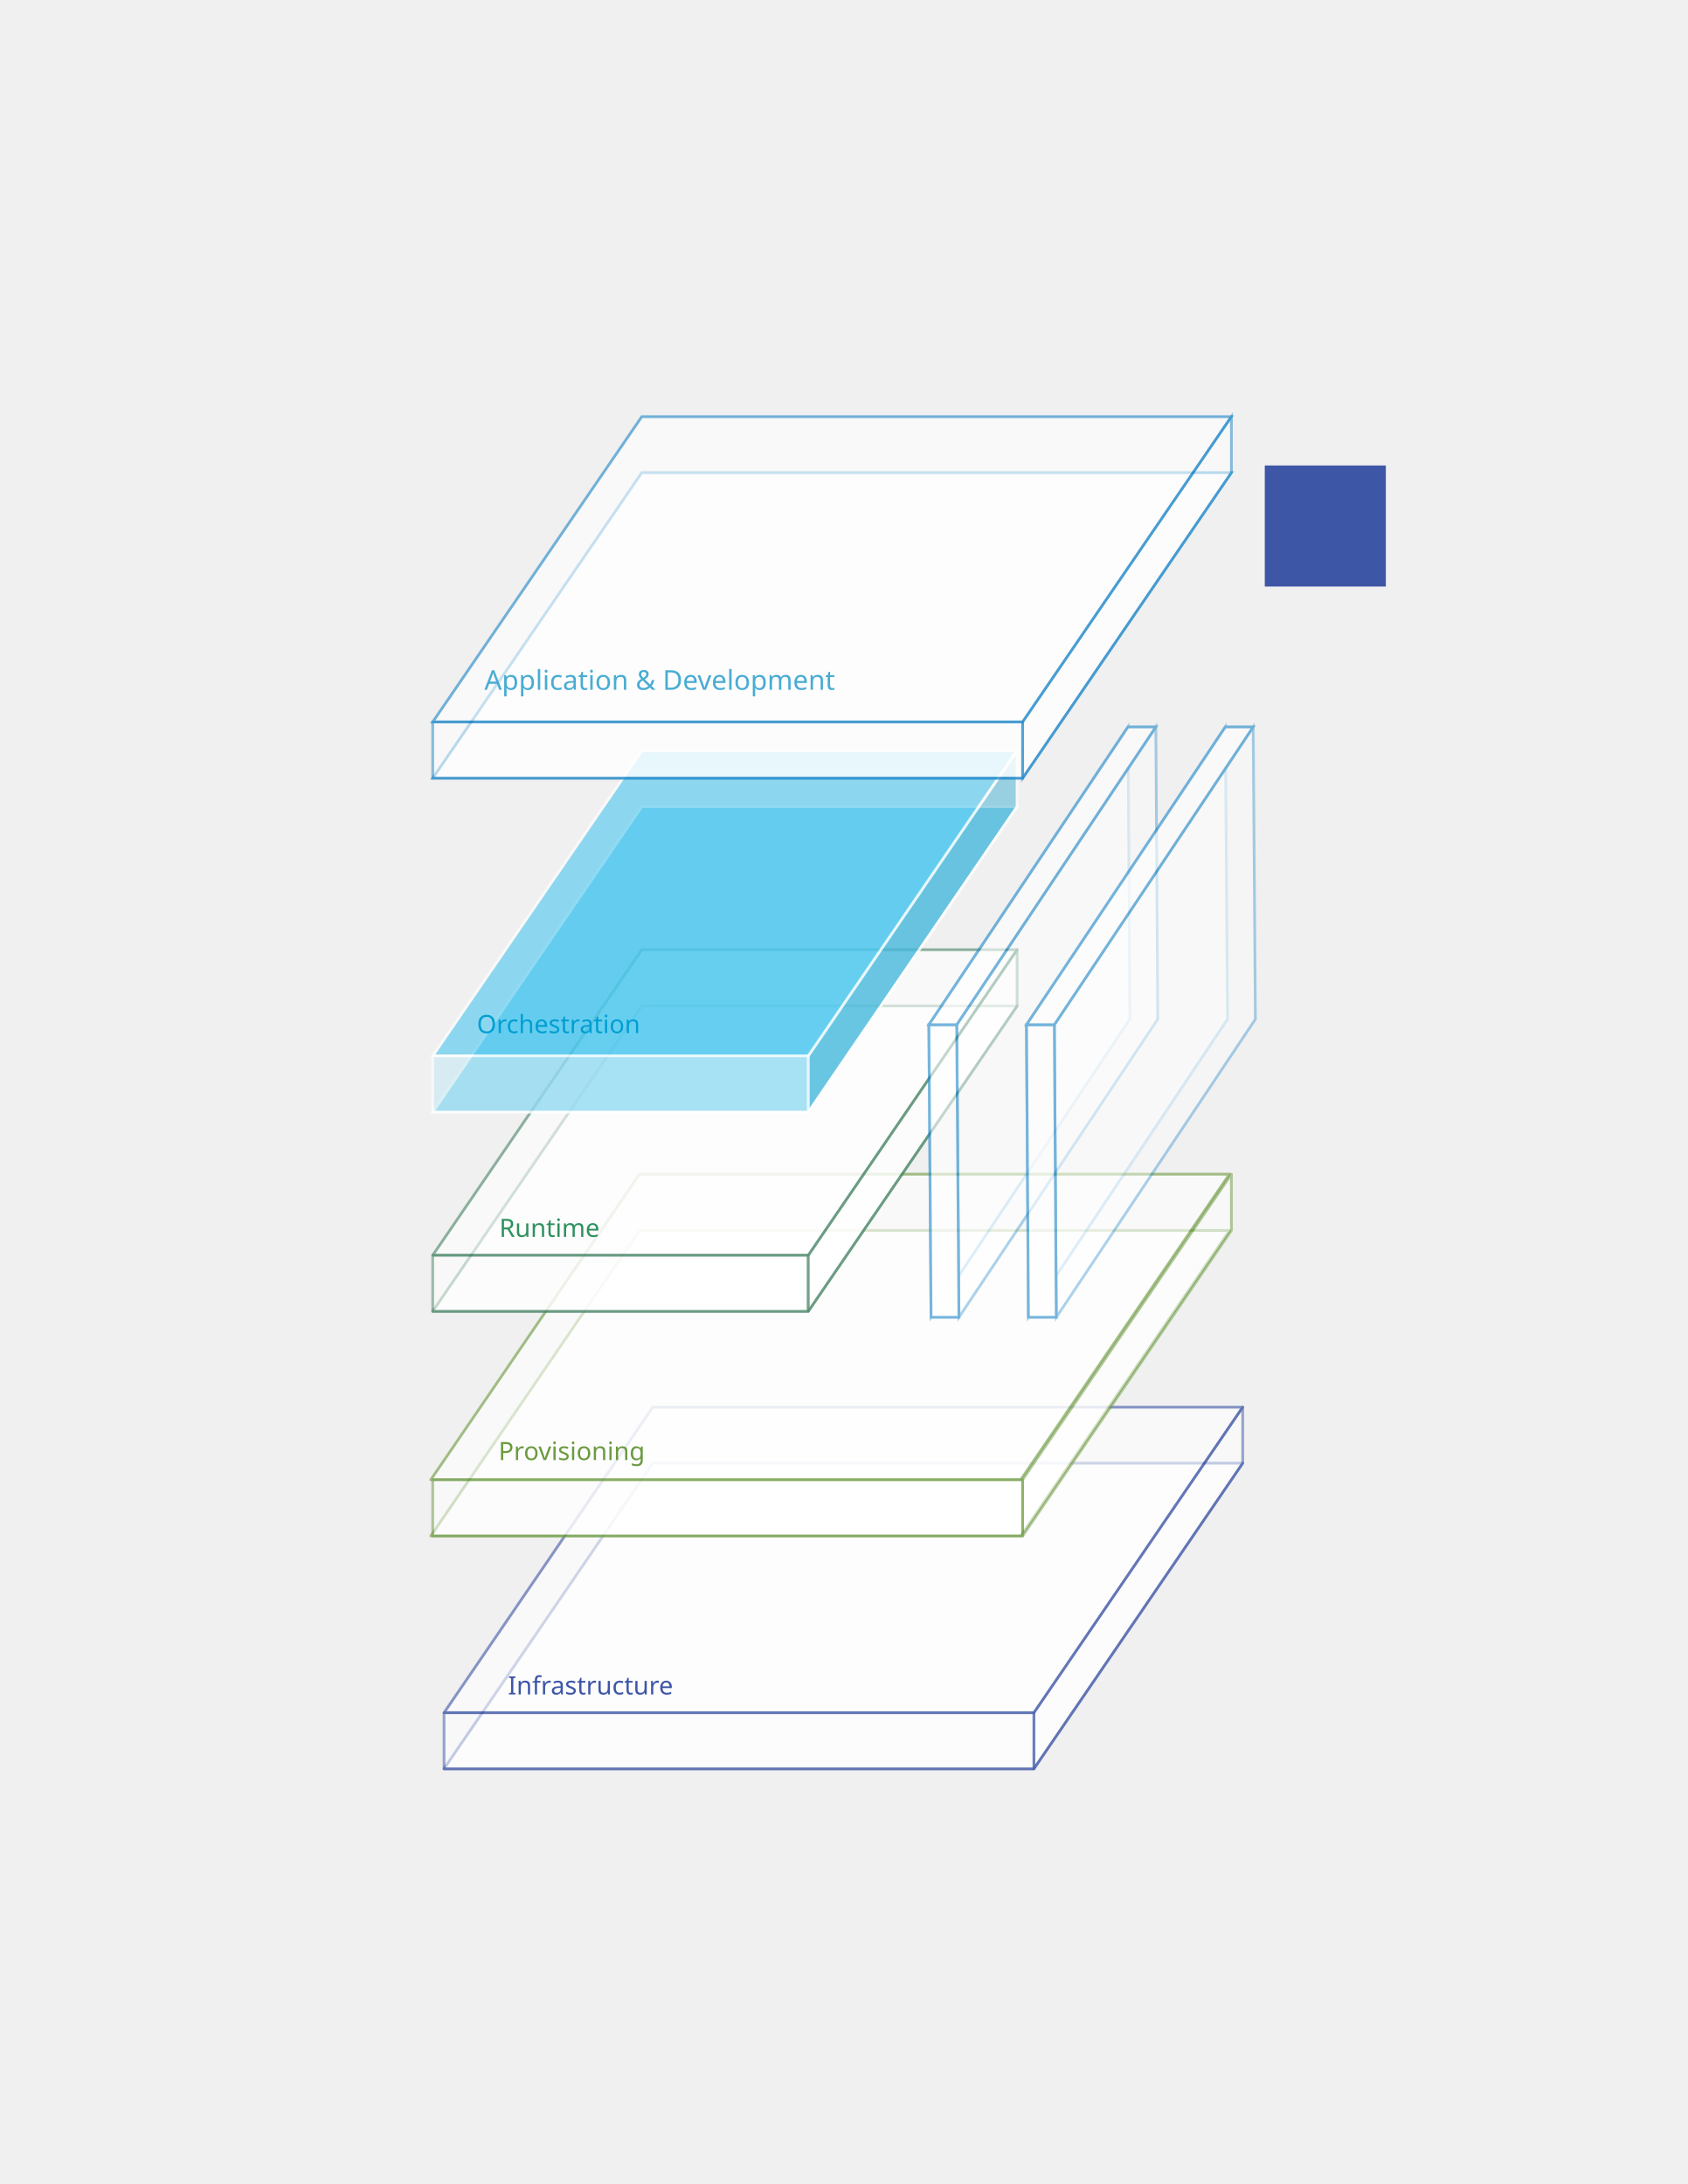
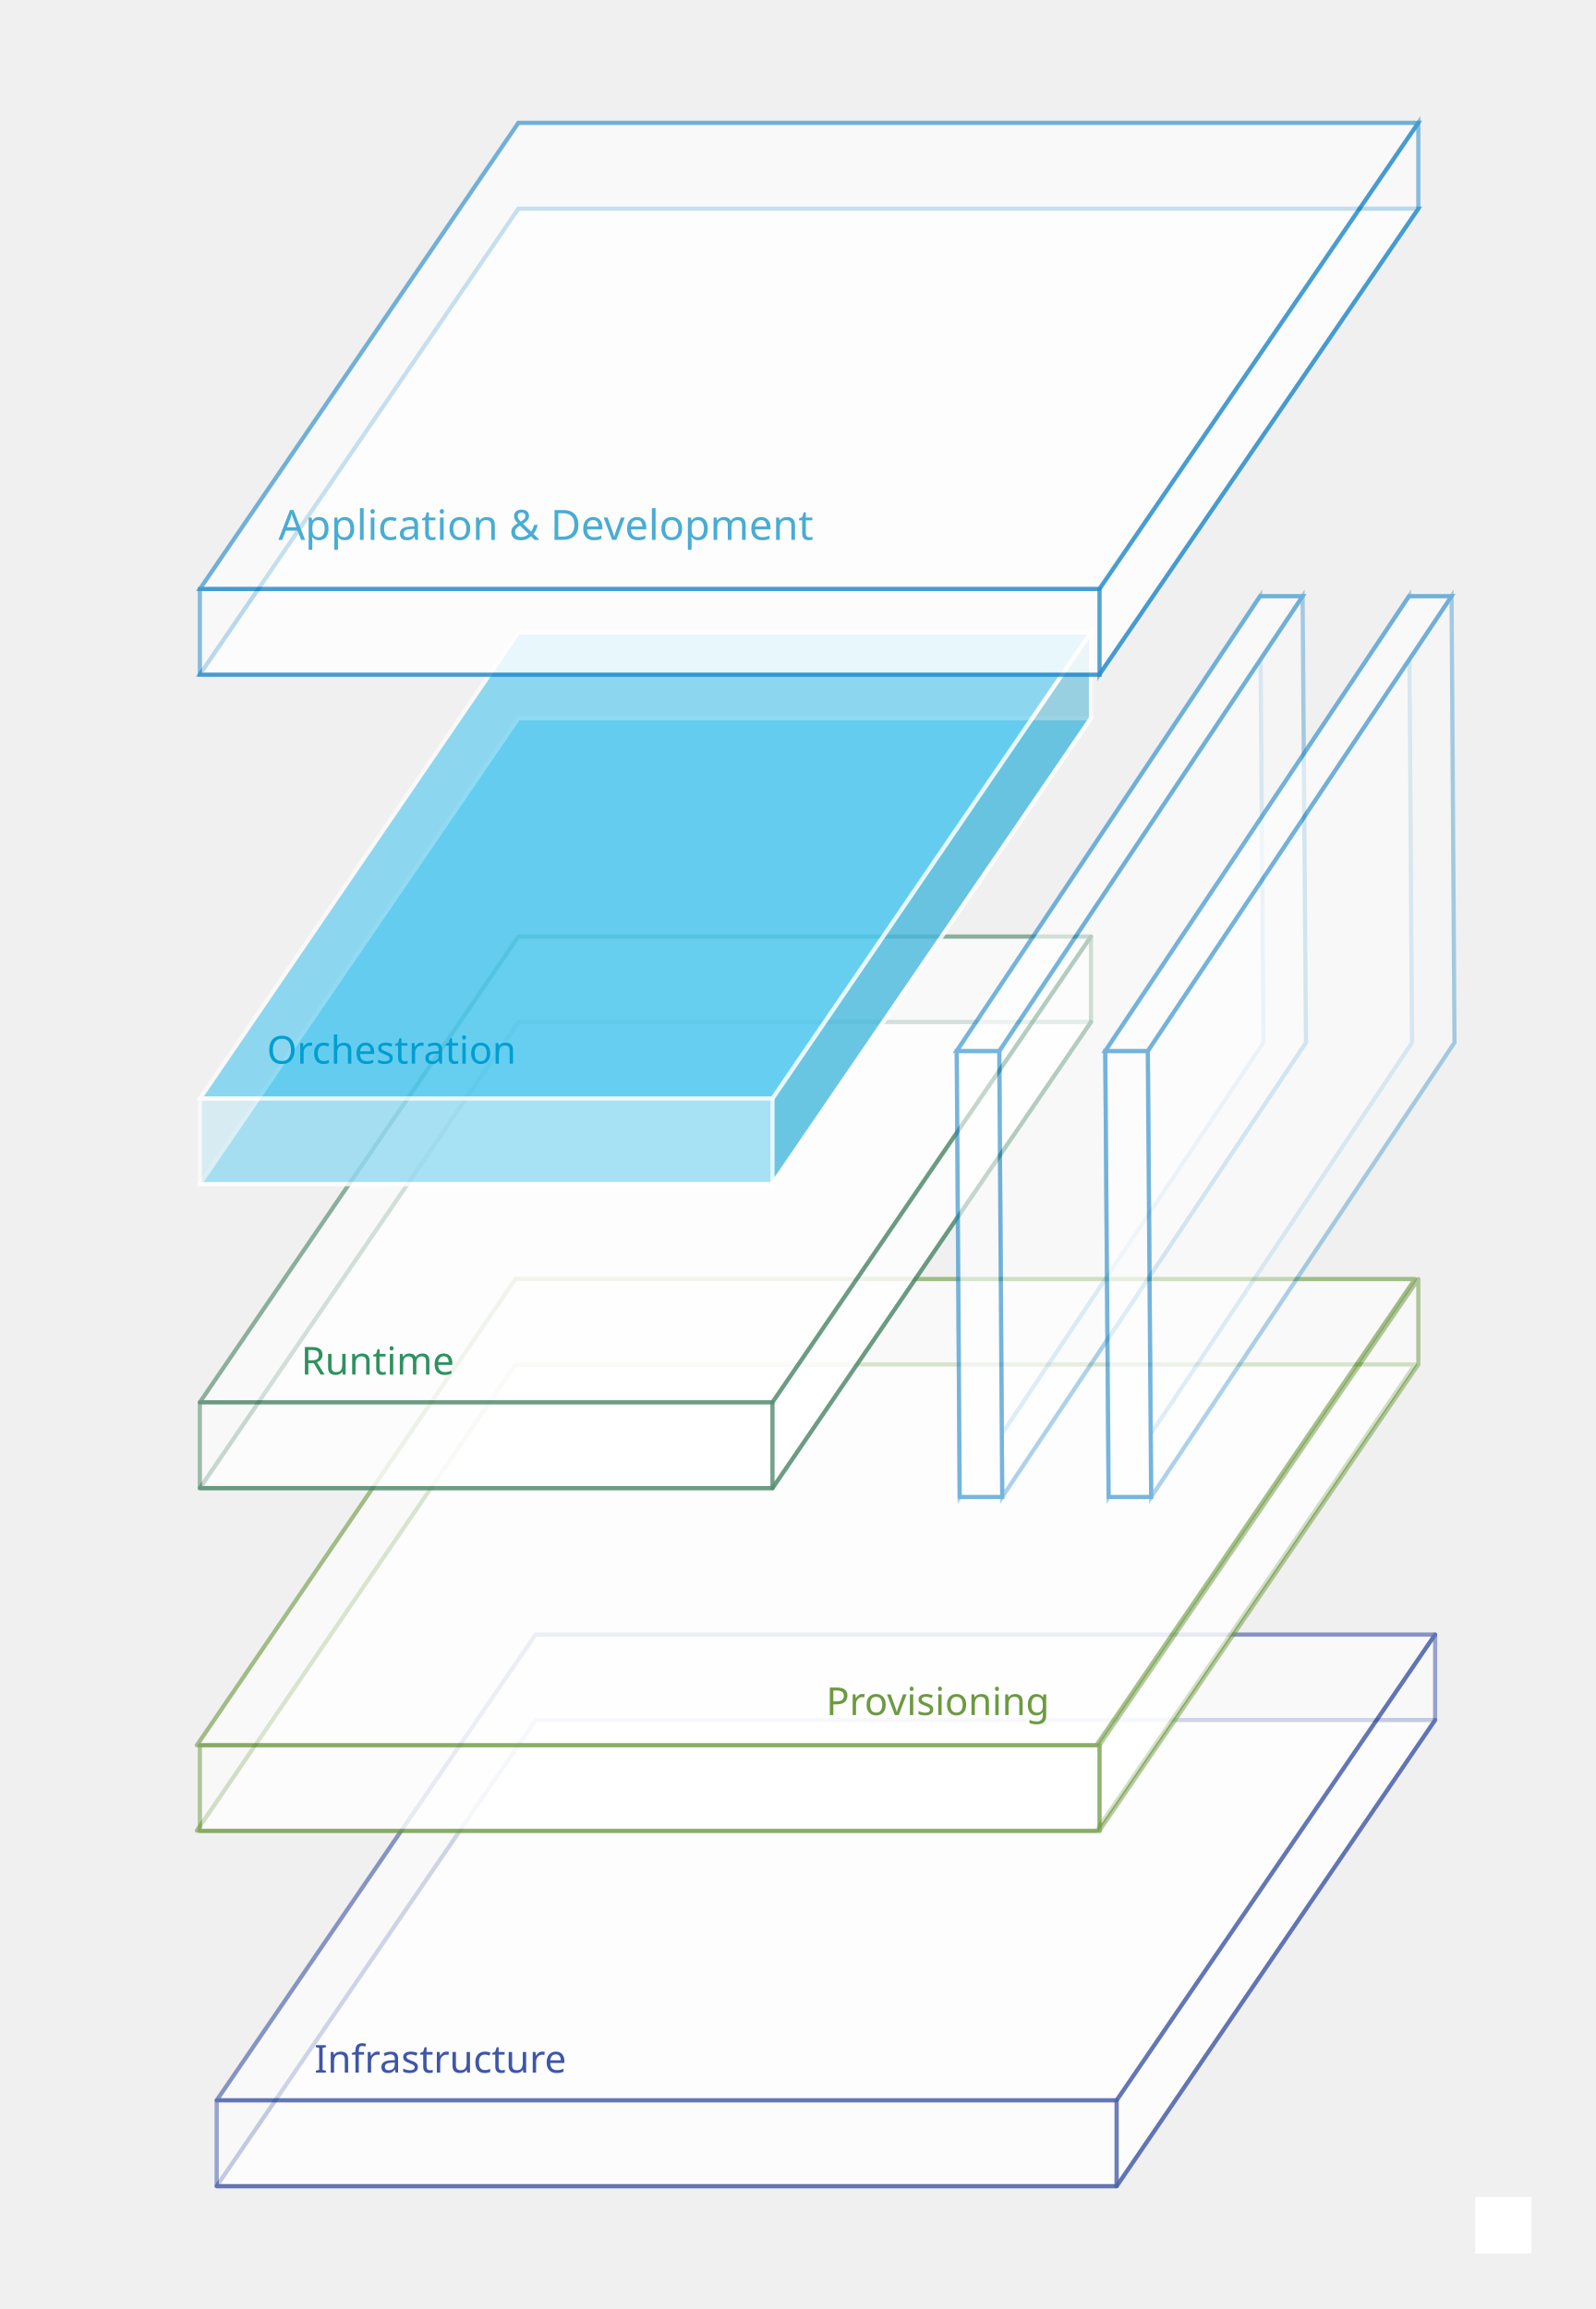
- <svg xmlns="http://www.w3.org/2000/svg" version="1.1" x="0px" y="0px" viewBox="0 0 612 792" style="enable-background:new 0 0 612 792;" xml:space="preserve">
+ <svg xmlns="http://www.w3.org/2000/svg" version="1.1" x="0px" y="0px" viewBox="0 0 379.2 548.8" style="enable-background:new 0 0 379.2 548.8;" xml:space="preserve">
  <style type="text/css">
	.st0{opacity:0.6;fill:#FFFFFF;stroke:#3E56A6;stroke-linejoin:round;stroke-miterlimit:10;}
	.st1{opacity:0.5;fill:#FFFFFF;stroke:#3E56A6;stroke-linejoin:round;stroke-miterlimit:10;}
	.st2{fill:#3E56A6;}
	.st3{font-family:'Arial-BoldMT';}
	.st4{font-size:9.152px;}
	.st5{opacity:0.6;fill:#FFFFFF;stroke:#6C9A40;stroke-linejoin:round;stroke-miterlimit:10;}
	.st6{opacity:0.5;fill:#FFFFFF;stroke:#6C9A40;stroke-linejoin:round;stroke-miterlimit:10;}
	.st7{fill:#6C9A40;}
	.st8{opacity:0.6;fill:#FFFFFF;stroke:#478466;stroke-linejoin:round;stroke-miterlimit:10;}
	.st9{opacity:0.5;fill:#FFFFFF;stroke:#478466;stroke-linejoin:round;stroke-miterlimit:10;}
	.st10{fill:#2E915E;}
	.st11{opacity:0.6;fill:#4AC7EE;stroke:#FFFFFF;stroke-miterlimit:10;}
	.st12{opacity:0.5;fill:#BDE6F4;stroke:#FFFFFF;stroke-miterlimit:10;}
	.st13{opacity:0.5;fill:#42B0D2;stroke:#FFFFFF;stroke-miterlimit:10;}
	.st14{fill:#009ED1;}
	.st15{opacity:0.6;fill:#FFFFFF;stroke:#1B86C8;stroke-miterlimit:10;}
	.st16{opacity:0.5;fill:#FFFFFF;stroke:#1B86C8;stroke-miterlimit:10;}
	.st17{fill:#49ACD3;}
	.st18{font-size:9.917px;}
	.st19{opacity:0.6;}
	.st20{fill:#FFFFFF;stroke:#1B86C8;stroke-miterlimit:10;}
+ 	.st21{fill:#FFFFFF;}
</style>
  <g id="diagram">
    <g id="floor1">
      <g id="floor1-badge">
-         <polygon class="st0" points="374.9,641.4 161,641.4 236.7,530.6 450.6,530.6    " />
-         <polygon class="st0" points="374.9,621.1 161,621.1 236.7,510.3 450.6,510.3    " />
-         <rect x="161" y="621.1" class="st1" width="213.9" height="20.4" />
-         <polygon class="st1" points="374.9,641.4 374.9,621.1 450.6,510.3 450.6,530.6    " />
+         <polygon class="st0" points="265.4,519.6 51.5,519.6 127.3,408.8 341.1,408.8    " />
+         <polygon class="st0" points="265.4,499.2 51.5,499.2 127.3,388.5 341.1,388.5    " />
+         <rect x="51.5" y="499.2" class="st1" width="213.9" height="20.4" />
+         <polygon class="st1" points="265.4,519.6 265.4,499.2 341.1,388.5 341.1,408.8    " />
      </g>
      <g id="floor1-title">
-         <text transform="matrix(1 0 0 1 184.1758 614.4651)" class="st2 st3 st4">Infrastructure</text>
+         <text transform="matrix(1 0 0 1 74.7203 492.6219)" class="st2 st3 st4">Infrastructure</text>
      </g>
    </g>
    <g id="floor2">
-       <g id="floor2-badge">
+       <g id="floor2-badge_1_">
        <g>
-           <polygon class="st5" points="370.1,557 156.2,557 231.9,446.2 445.8,446.2     " />
-           <polygon class="st5" points="370.1,536.6 156.2,536.6 231.9,425.8 445.8,425.8     " />
-           <rect x="156.9" y="536.6" class="st6" width="213.9" height="20.4" />
-           <polygon class="st6" points="370.8,557 370.8,536.6 446.5,425.8 446.5,446.2     " />
+           <polygon class="st5" points="260.6,435.1 46.8,435.1 122.5,324.3 336.3,324.3     " />
+           <polygon class="st5" points="260.6,414.8 46.8,414.8 122.5,304 336.3,304     " />
+           <rect x="47.5" y="414.8" class="st6" width="213.9" height="20.4" />
+           <polygon class="st6" points="261.3,435.1 261.3,414.8 337.1,304 337.1,324.3     " />
        </g>
      </g>
-       <text id="floor2-title" transform="matrix(1 0 0 1 180.7461 529.4709)" class="st7 st3 st4">Provisioning</text>
+       <g id="floor2-title_1_">
+         <text transform="matrix(1 0 0 1 196.336 407.628)" class="st7 st3 st4">Provisioning</text>
+       </g>
    </g>
    <g id="floor3">
      <g id="floor3-badge">
        <g>
-           <polygon class="st8" points="293.1,475.5 156.9,475.5 232.7,364.8 368.8,364.8     " />
-           <polygon class="st8" points="293.1,455.2 156.9,455.2 232.7,344.4 368.8,344.4     " />
-           <rect x="156.9" y="455.2" class="st9" width="136.1" height="20.4" />
-           <polygon class="st9" points="293.1,475.5 293.1,455.2 368.8,344.4 368.8,364.8     " />
+           <polygon class="st8" points="183.6,353.7 47.5,353.7 123.2,242.9 259.3,242.9     " />
+           <polygon class="st8" points="183.6,333.3 47.5,333.3 123.2,222.6 259.3,222.6     " />
+           <rect x="47.5" y="333.3" class="st9" width="136.1" height="20.4" />
+           <polygon class="st9" points="183.6,353.7 183.6,333.3 259.3,222.6 259.3,242.9     " />
        </g>
      </g>
      <g id="floor3-title">
-         <text transform="matrix(1 0 0 1 181.0273 448.5432)" class="st10 st3 st4">Runtime</text>
+         <text transform="matrix(1 0 0 1 71.5718 326.7)" class="st10 st3 st4">Runtime</text>
      </g>
    </g>
    <g id="floor4">
-       <g id="floor4-badge">
-         <polygon class="st11" points="293.1,403.3 156.9,403.3 232.7,292.5 368.8,292.5    " />
-         <polygon class="st11" points="293.1,382.9 156.9,382.9 232.7,272.2 368.8,272.2    " />
-         <rect x="156.9" y="382.9" class="st12" width="136.1" height="20.4" />
-         <polygon class="st13" points="293.1,403.3 293.1,382.9 368.8,272.2 368.8,292.5    " />
+       <g id="floor4-badge_1_">
+         <polygon class="st11" points="183.6,281.4 47.5,281.4 123.2,170.7 259.3,170.7    " />
+         <polygon class="st11" points="183.6,261.1 47.5,261.1 123.2,150.3 259.3,150.3    " />
+         <rect x="47.5" y="261.1" class="st12" width="136.1" height="20.4" />
+         <polygon class="st13" points="183.6,281.4 183.6,261.1 259.3,150.3 259.3,170.7    " />
      </g>
-       <g id="floor4-title">
-         <text transform="matrix(1 0 0 1 172.8887 374.6536)" class="st14 st3 st4">Orchestration </text>
+       <g id="floor4-title_1_">
+         <text transform="matrix(1 0 0 1 63.4332 252.8103)" class="st14 st3 st4">Orchestration </text>
      </g>
    </g>
    <g id="floor5">
      <g id="floor5-badge">
-         <polygon class="st15" points="370.8,282.2 156.9,282.2 232.7,171.4 446.5,171.4    " />
-         <polygon class="st15" points="370.8,261.8 156.9,261.8 232.7,151.1 446.5,151.1    " />
-         <rect x="156.9" y="261.8" class="st16" width="213.9" height="20.4" />
-         <polygon class="st16" points="370.8,282.2 370.8,261.8 446.5,151.1 446.5,171.4    " />
+         <polygon class="st15" points="261.3,160.3 47.5,160.3 123.2,49.6 337.1,49.6    " />
+         <polygon class="st15" points="261.3,140 47.5,140 123.2,29.2 337.1,29.2    " />
+         <rect x="47.5" y="140" class="st16" width="213.9" height="20.4" />
+         <polygon class="st16" points="261.3,160.3 261.3,140 337.1,29.2 337.1,49.6    " />
      </g>
      <g id="floor5-title">
-         <text transform="matrix(1 0 0 1 175.6309 250.1526)" class="st17 st3 st18">Application &amp; Development</text>
+         <text transform="matrix(1 0 0 1 66.1753 128.3094)" class="st17 st3 st18">Application &amp; Development</text>
      </g>
    </g>
    <g id="floor6">
-       <g id="floor6-badge" class="st19">
+       <g id="floor6-badge_1_" class="st19">
        <g>
-           <polygon class="st15" points="336.8,371.6 337.6,477.7 409.7,369.6 409,263.6     " />
-           <polygon class="st15" points="346.9,371.6 347.7,477.7 419.8,369.6 419.1,263.6     " />
+           <polygon class="st15" points="227.4,249.8 228.1,355.8 300.3,247.8 299.5,141.7     " />
+           <polygon class="st15" points="237.5,249.8 238.2,355.8 310.4,247.8 309.6,141.7     " />
        </g>
-         <polygon class="st20" points="346.9,371.6 336.8,371.6 337.6,477.7 347.7,477.7    " />
-         <polygon class="st20" points="419.1,263.6 409,263.6 336.8,371.6 346.9,371.6    " />
+         <polygon class="st20" points="237.5,249.8 227.4,249.8 228.1,355.8 238.2,355.8    " />
+         <polygon class="st20" points="309.6,141.7 299.5,141.7 227.4,249.8 237.5,249.8    " />
      </g>
    </g>
    <g id="floor7x">
      <g id="floor7-badge" class="st19">
        <g>
-           <polygon class="st15" points="372.2,371.6 372.9,477.7 445.1,369.6 444.3,263.6     " />
-           <polygon class="st15" points="382.3,371.6 383,477.7 455.2,369.6 454.4,263.6     " />
+           <polygon class="st15" points="262.7,249.8 263.5,355.8 335.6,247.8 334.9,141.7     " />
+           <polygon class="st15" points="272.8,249.8 273.6,355.8 345.7,247.8 345,141.7     " />
        </g>
-         <polygon class="st20" points="382.3,371.6 372.2,371.6 372.9,477.7 383,477.7    " />
-         <polygon class="st20" points="454.4,263.6 444.3,263.6 372.2,371.6 382.3,371.6    " />
+         <polygon class="st20" points="272.8,249.8 262.7,249.8 263.5,355.8 273.6,355.8    " />
+         <polygon class="st20" points="345,141.7 334.9,141.7 262.7,249.8 272.8,249.8    " />
      </g>
    </g>
  </g>
  <g id="base">
-     <rect x="458.6" y="168.8" class="st2" width="43.9" height="43.9" />
+     <rect x="350.6" y="522.2" class="st21" width="13.4" height="13.4" />
  </g>
</svg>
